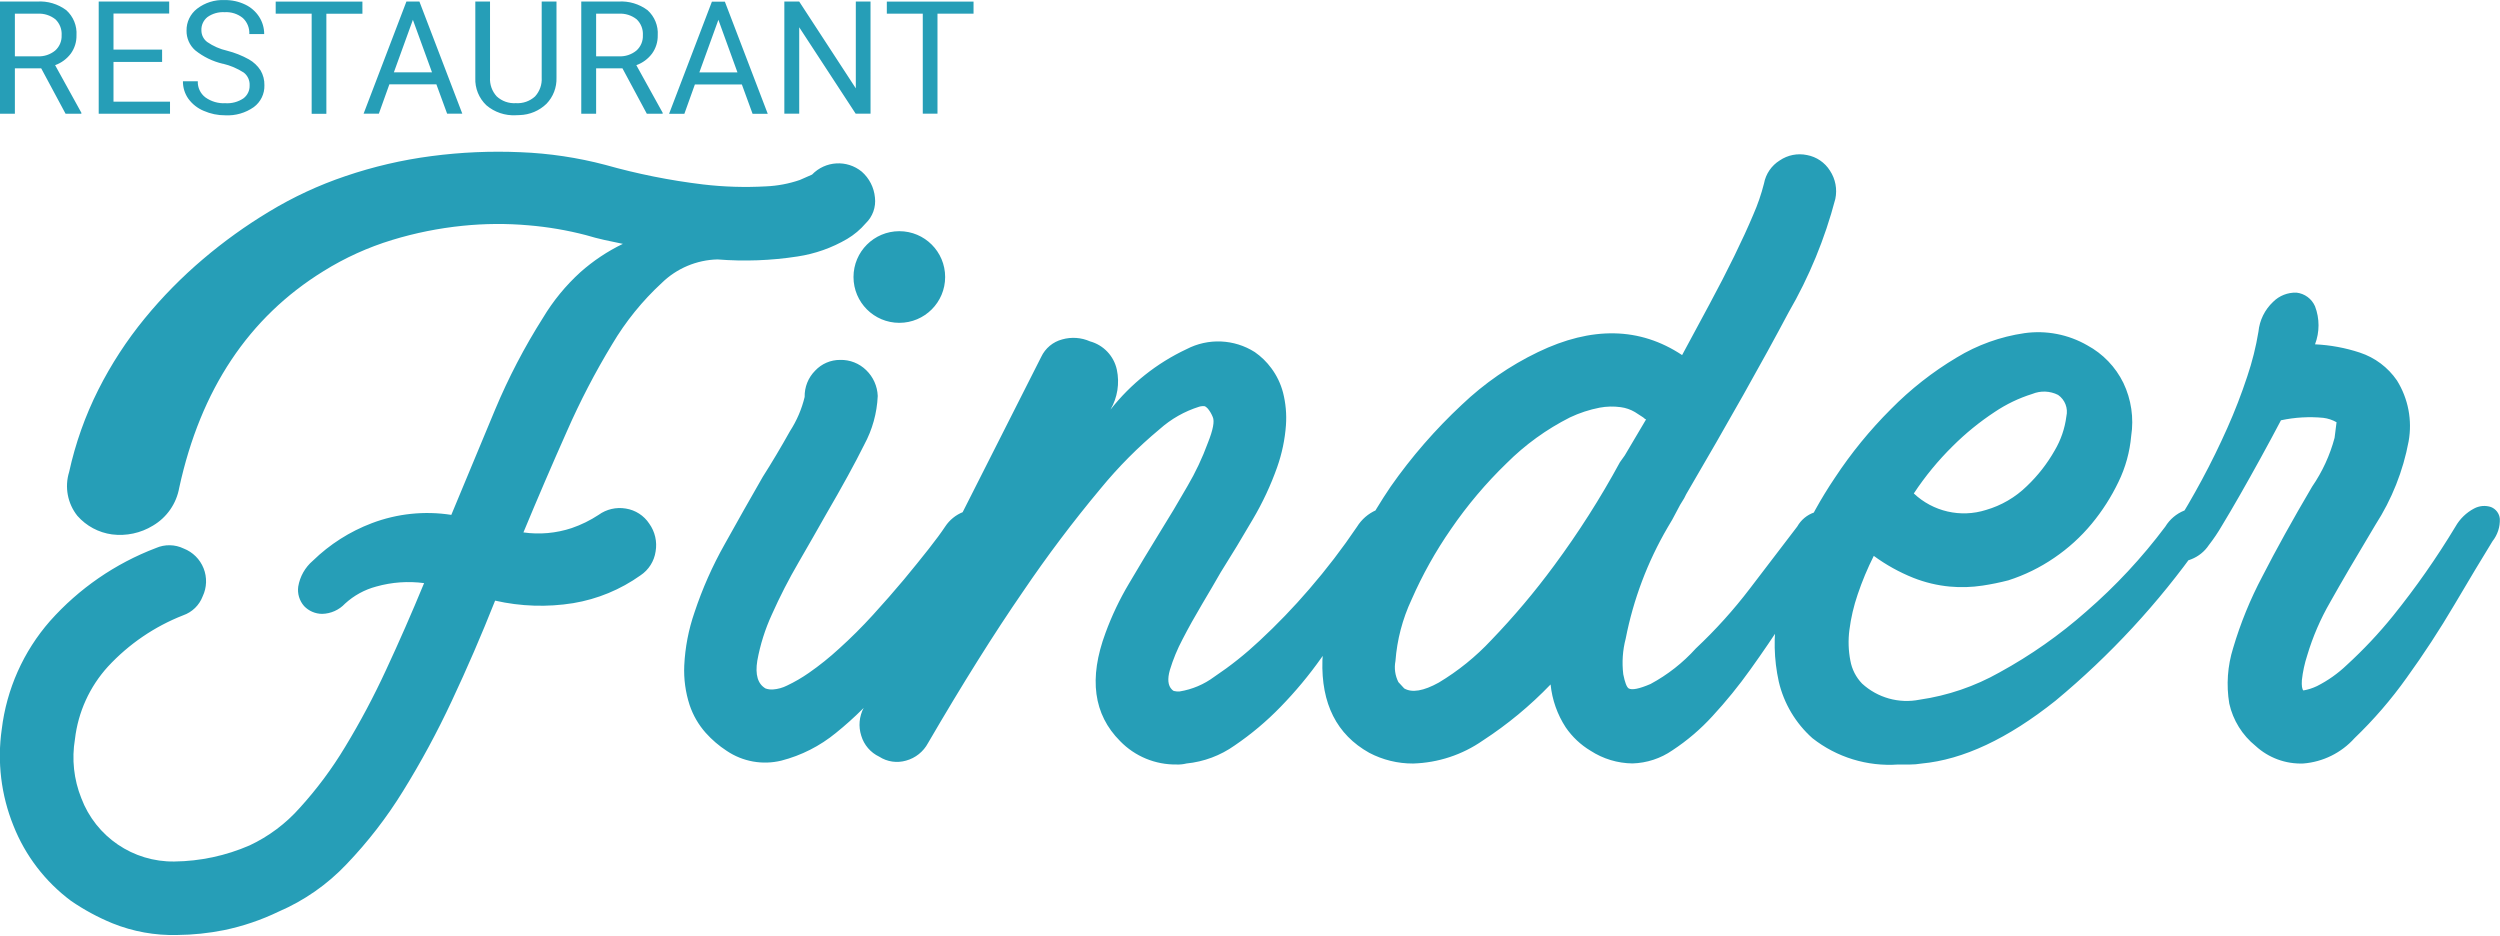
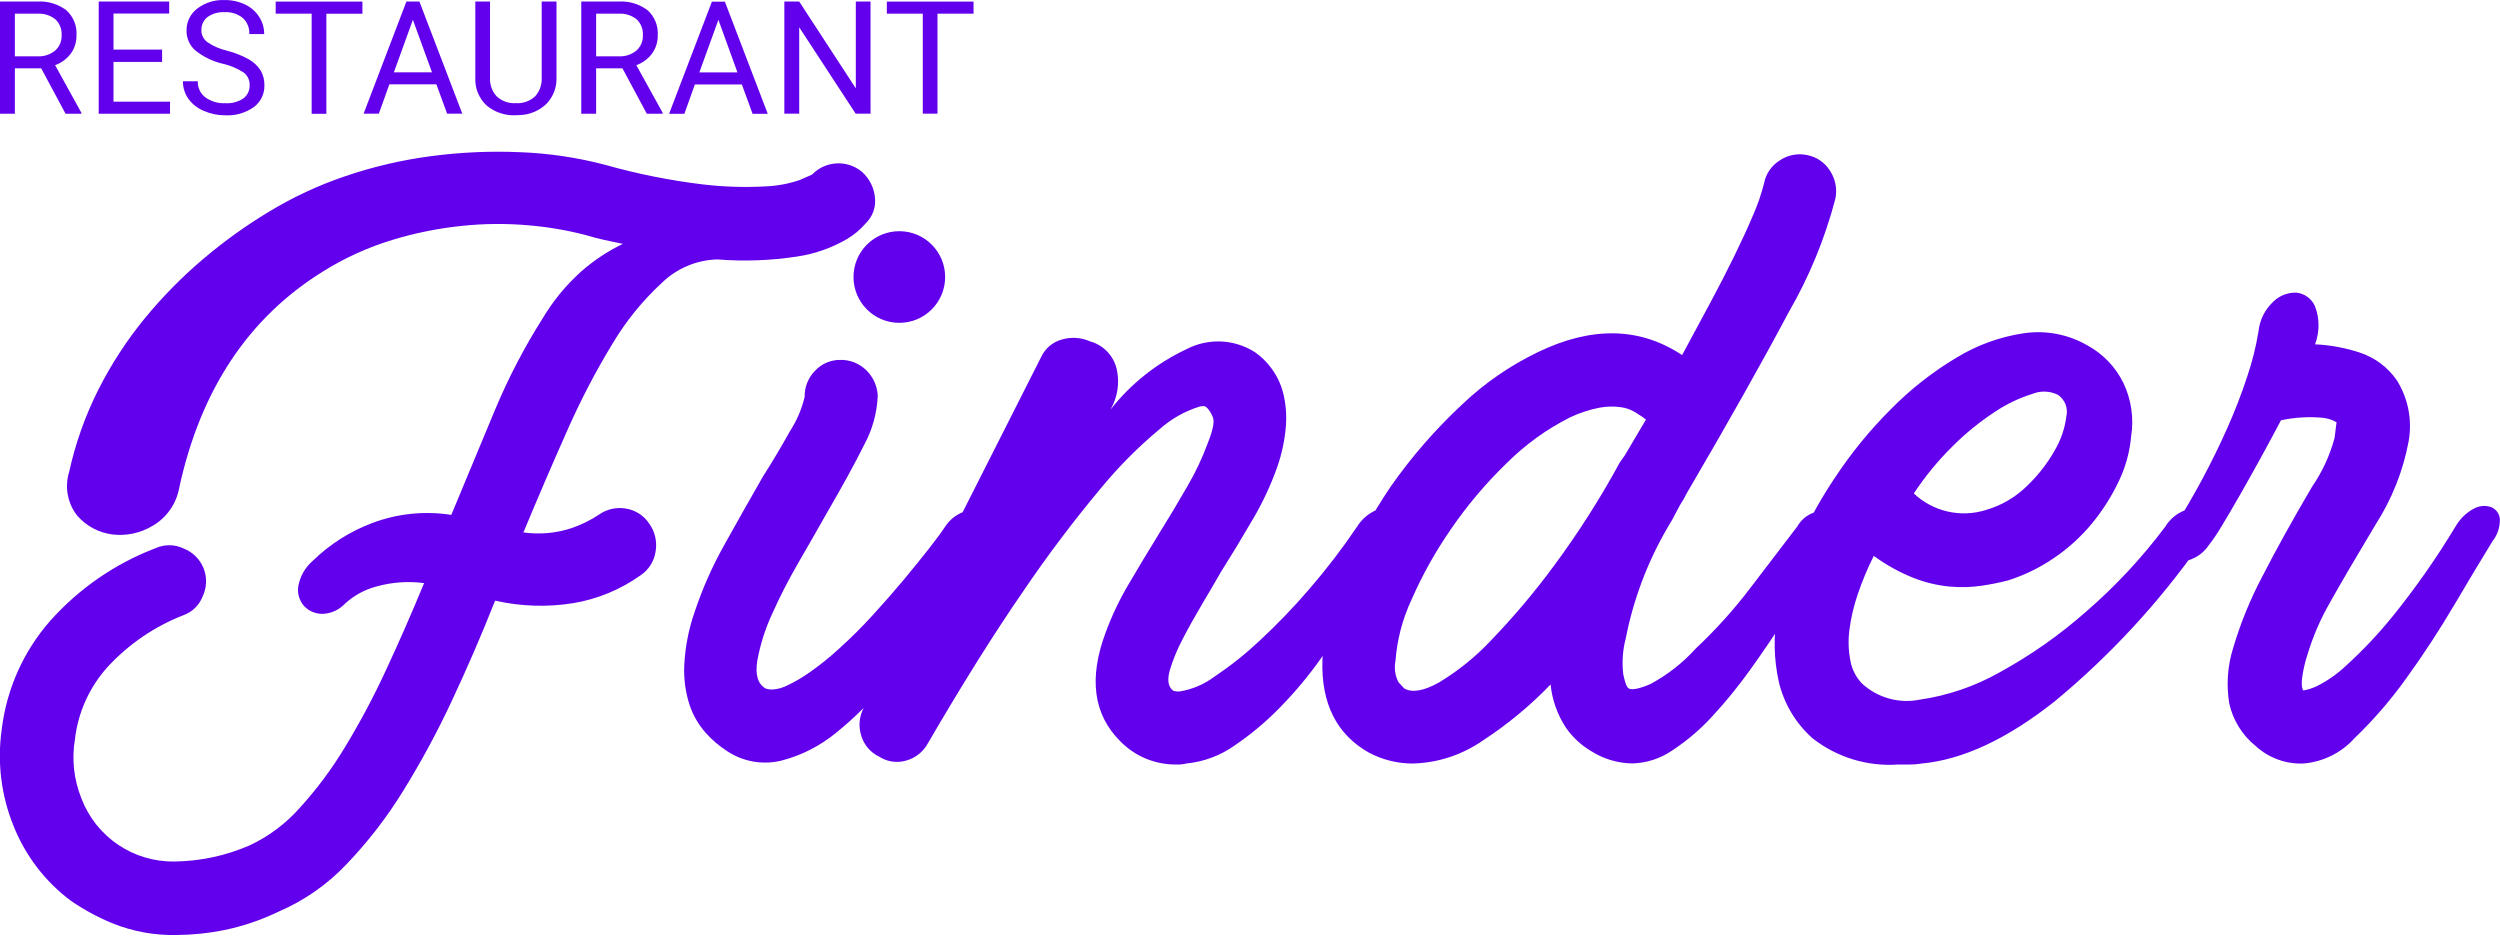
<svg xmlns="http://www.w3.org/2000/svg" width="166.4" height="62.242" viewBox="0 0 166.4 62.242">
  <g id="Grupo_29" data-name="Grupo 29" transform="translate(-97 -12.412)">
-     <path id="Caminho_993" data-name="Caminho 993" d="M3.727-4.1H1.974v3.019H.984V-8.546H3.455a2.925,2.925,0,0,1,1.94.574A2.066,2.066,0,0,1,6.075-6.3,2.009,2.009,0,0,1,5.7-5.086a2.249,2.249,0,0,1-1.048.774L6.4-1.143v.062H5.347Zm-1.753-.8H3.486a1.706,1.706,0,0,0,1.166-.38A1.285,1.285,0,0,0,5.086-6.3a1.353,1.353,0,0,0-.413-1.063,1.747,1.747,0,0,0-1.192-.375H1.974Zm9.8.374H8.538v2.645H12.3v.8H7.554V-8.546h4.691v.8H8.538v2.4h3.235Zm4.047.123A4.628,4.628,0,0,1,13.977-5.3a1.709,1.709,0,0,1-.577-1.31,1.805,1.805,0,0,1,.7-1.458,2.8,2.8,0,0,1,1.833-.577,3.058,3.058,0,0,1,1.371.3,2.255,2.255,0,0,1,.933.82,2.1,2.1,0,0,1,.331,1.143h-.989a1.365,1.365,0,0,0-.431-1.068,1.751,1.751,0,0,0-1.215-.388,1.793,1.793,0,0,0-1.136.321,1.071,1.071,0,0,0-.408.891.963.963,0,0,0,.387.773,3.8,3.8,0,0,0,1.318.578,6.113,6.113,0,0,1,1.456.577,2.209,2.209,0,0,1,.779.736,1.878,1.878,0,0,1,.254.989,1.744,1.744,0,0,1-.707,1.453,3.016,3.016,0,0,1-1.892.546,3.508,3.508,0,0,1-1.435-.295,2.416,2.416,0,0,1-1.028-.807,1.97,1.97,0,0,1-.361-1.164h.989a1.286,1.286,0,0,0,.5,1.069,2.1,2.1,0,0,0,1.335.392A1.935,1.935,0,0,0,17.184-2.1a1.032,1.032,0,0,0,.415-.866,1.014,1.014,0,0,0-.384-.848A4.433,4.433,0,0,0,15.82-4.409Zm9.286-3.332h-2.4v6.659h-.979V-7.741H19.334v-.8h5.772ZM30.03-3.035H26.9l-.7,1.953H25.185l2.85-7.464H28.9l2.855,7.464h-1.01Zm-2.83-.8h2.538L28.466-7.331ZM38.024-8.546v5.075a2.381,2.381,0,0,1-.664,1.728,2.675,2.675,0,0,1-1.787.754l-.261.01a2.794,2.794,0,0,1-1.953-.661,2.365,2.365,0,0,1-.738-1.82V-8.546H33.6v5.055a1.707,1.707,0,0,0,.446,1.259,1.714,1.714,0,0,0,1.271.449,1.726,1.726,0,0,0,1.279-.446,1.7,1.7,0,0,0,.443-1.256v-5.06ZM42.415-4.1H40.662v3.019h-.989V-8.546h2.471a2.925,2.925,0,0,1,1.94.574A2.066,2.066,0,0,1,44.763-6.3a2.009,2.009,0,0,1-.377,1.215,2.249,2.249,0,0,1-1.048.774l1.753,3.168v.062H44.035Zm-1.753-.8h1.512a1.706,1.706,0,0,0,1.166-.38A1.285,1.285,0,0,0,43.774-6.3a1.353,1.353,0,0,0-.413-1.063,1.747,1.747,0,0,0-1.192-.375H40.662Zm9.7,1.871H47.236l-.7,1.953H45.519l2.85-7.464h.861l2.855,7.464h-1.01Zm-2.83-.8h2.538L48.8-7.331ZM58.927-1.082h-.989L54.18-6.834v5.752H53.19V-8.546h.989l3.768,5.778V-8.546h.979Zm6.856-6.659h-2.4v6.659h-.979V-7.741H60.011v-.8h5.772Z" transform="translate(96.016 21.061)" fill="#269eb7" />
-     <path id="Caminho_994" data-name="Caminho 994" d="M20.869,33.644a11.435,11.435,0,0,1,3.926-2.5,10.4,10.4,0,0,1,5.289-.552L33,23.585a41.012,41.012,0,0,1,3.18-6.1,13.48,13.48,0,0,1,2.5-3.05,12.354,12.354,0,0,1,2.823-1.882q-.649-.13-1.233-.26t-1.233-.324a22.673,22.673,0,0,0-3.8-.649,23.2,23.2,0,0,0-4.413.032,24.515,24.515,0,0,0-4.673.941,19.263,19.263,0,0,0-4.575,2.077q-7.463,4.608-9.6,14.407a3.662,3.662,0,0,1-1.752,2.531,4.2,4.2,0,0,1-2.726.584,3.739,3.739,0,0,1-2.3-1.233,3.174,3.174,0,0,1-.552-2.92,23.251,23.251,0,0,1,1.947-5.484,25.826,25.826,0,0,1,3.083-4.737,30.627,30.627,0,0,1,3.894-3.959,33.323,33.323,0,0,1,4.38-3.147,25.558,25.558,0,0,1,5.094-2.369,29.642,29.642,0,0,1,5.711-1.33,34.028,34.028,0,0,1,5.938-.26,26.114,26.114,0,0,1,5.646.844,42.583,42.583,0,0,0,6.49,1.3,24.178,24.178,0,0,0,4.186.13A7.958,7.958,0,0,0,53.284,8.3q.681-.292.811-.357a2.444,2.444,0,0,1,3.31-.195,2.61,2.61,0,0,1,.876,1.72,2.043,2.043,0,0,1-.617,1.72,4.917,4.917,0,0,1-1.233,1.038,9.266,9.266,0,0,1-3.31,1.168,22.9,22.9,0,0,1-5.321.195,5.506,5.506,0,0,0-3.7,1.558,18.143,18.143,0,0,0-3.31,4.088,49.707,49.707,0,0,0-3.018,5.808q-1.46,3.277-2.888,6.717A7.057,7.057,0,0,0,38.1,31.47a7.952,7.952,0,0,0,1.785-.876,2.4,2.4,0,0,1,1.817-.422,2.291,2.291,0,0,1,1.558,1.006,2.452,2.452,0,0,1,.422,1.85,2.309,2.309,0,0,1-1.006,1.59,10.776,10.776,0,0,1-4.478,1.85A13.641,13.641,0,0,1,33,36.3q-1.363,3.439-2.888,6.684a57.827,57.827,0,0,1-3.245,6,29.02,29.02,0,0,1-3.764,4.867,13.642,13.642,0,0,1-4.51,3.147,15.687,15.687,0,0,1-3.634,1.233,16.578,16.578,0,0,1-3.115.324,10.761,10.761,0,0,1-4.316-.779,14.778,14.778,0,0,1-2.758-1.493,11.524,11.524,0,0,1-3.829-5,12.431,12.431,0,0,1-.779-6.425,13.356,13.356,0,0,1,3.212-7.2A18,18,0,0,1,10.421,32.8a2.212,2.212,0,0,1,1.85.032,2.339,2.339,0,0,1,1.265,3.18,2.144,2.144,0,0,1-1.3,1.265,13.543,13.543,0,0,0-5,3.407A8.65,8.65,0,0,0,5.034,45.52a7.3,7.3,0,0,0,.422,3.926,6.519,6.519,0,0,0,6.2,4.218,12.932,12.932,0,0,0,5-1.071,10.312,10.312,0,0,0,3.342-2.5,25.674,25.674,0,0,0,3.018-4.056,51.413,51.413,0,0,0,2.726-5.127q1.3-2.791,2.531-5.776a7.9,7.9,0,0,0-3.18.227A4.967,4.967,0,0,0,23.01,36.5a2.152,2.152,0,0,1-1.525.681,1.67,1.67,0,0,1-1.2-.519,1.624,1.624,0,0,1-.389-1.3A2.888,2.888,0,0,1,20.869,33.644ZM48.417,46.3a7,7,0,0,1-1.4-1.2,5.338,5.338,0,0,1-1.071-1.85,7.435,7.435,0,0,1-.357-2.628,12.616,12.616,0,0,1,.681-3.537,25.661,25.661,0,0,1,2.012-4.543q1.3-2.336,2.531-4.478.909-1.428,1.817-3.05a7.365,7.365,0,0,0,.973-2.271,2.4,2.4,0,0,1,.7-1.752,2.262,2.262,0,0,1,1.666-.714,2.392,2.392,0,0,1,1.729.681,2.519,2.519,0,0,1,.769,1.72,7.487,7.487,0,0,1-.9,3.245q-.9,1.817-2.562,4.673-.768,1.363-1.8,3.147a35.935,35.935,0,0,0-1.781,3.472,12.827,12.827,0,0,0-.973,3.083q-.227,1.4.552,1.85a1.229,1.229,0,0,0,.487.065,2.48,2.48,0,0,0,.941-.26,10.109,10.109,0,0,0,1.453-.844,18.9,18.9,0,0,0,2.021-1.622q1.153-1.038,2.247-2.239T60.2,34.909q.941-1.136,1.655-2.044t1.1-1.493a2.549,2.549,0,0,1,1.2-.973,1.393,1.393,0,0,1,1.071.032,1.03,1.03,0,0,1,.552.811,1.855,1.855,0,0,1-.487,1.363,16.153,16.153,0,0,0-1.168,1.882q-.844,1.493-2.142,3.375t-2.914,3.861A22.141,22.141,0,0,1,55.69,45.1a9.436,9.436,0,0,1-3.641,1.85A4.568,4.568,0,0,1,48.417,46.3Zm14.537-31.54a3.05,3.05,0,1,1-6.1,0,3.05,3.05,0,1,1,6.1,0ZM78.367,47.207A5.128,5.128,0,0,1,74.6,45.65q-2.661-2.661-.973-7.2a19.52,19.52,0,0,1,1.558-3.277q.973-1.655,2.012-3.342.973-1.558,1.882-3.147a17.761,17.761,0,0,0,1.363-2.888q.519-1.3.324-1.72a2.126,2.126,0,0,0-.324-.552.923.923,0,0,0-.195-.162.906.906,0,0,0-.389.032,7.158,7.158,0,0,0-2.628,1.493A29.375,29.375,0,0,0,73.3,28.842a85.685,85.685,0,0,0-5.159,6.847q-2.888,4.186-6.327,10.091a2.365,2.365,0,0,1-1.46,1.168,2.17,2.17,0,0,1-1.785-.26,2.257,2.257,0,0,1-1.2-1.4,2.4,2.4,0,0,1,.162-1.85L69.346,20.081a2.145,2.145,0,0,1,1.4-1.168,2.727,2.727,0,0,1,1.85.13,2.5,2.5,0,0,1,1.785,1.882,3.74,3.74,0,0,1-.422,2.661,14.01,14.01,0,0,1,5.062-4.024,4.55,4.55,0,0,1,4.543.195,4.659,4.659,0,0,1,1.1,1.071,4.713,4.713,0,0,1,.779,1.622,6.841,6.841,0,0,1,.195,2.174,10.739,10.739,0,0,1-.584,2.791,19.848,19.848,0,0,1-1.622,3.472q-1.038,1.785-2.142,3.537-.519.909-1.233,2.109t-1.3,2.336a11.426,11.426,0,0,0-.844,2.044q-.26.909.13,1.3a.508.508,0,0,0,.13.1,1.273,1.273,0,0,0,.389.032,5.271,5.271,0,0,0,2.3-.973,23.485,23.485,0,0,0,3.018-2.4,42.443,42.443,0,0,0,3.31-3.439,43.833,43.833,0,0,0,3.18-4.153,2.835,2.835,0,0,1,1.265-1.1,1.314,1.314,0,0,1,1.1-.032,1,1,0,0,1,.487.844,2.269,2.269,0,0,1-.519,1.46q-.195.324-.844,1.493t-1.622,2.726Q89.269,38.316,88,40.1a27.042,27.042,0,0,1-2.726,3.277,19.571,19.571,0,0,1-3.05,2.563,6.686,6.686,0,0,1-3.212,1.2A2.277,2.277,0,0,1,78.367,47.207ZM94.1,47.142a6.2,6.2,0,0,1-2.92-.714q-3.245-1.817-3.115-6.165a15.887,15.887,0,0,1,1.265-5.451,33.794,33.794,0,0,1,3.277-6.1,34.58,34.58,0,0,1,4.737-5.451,19.8,19.8,0,0,1,5.062-3.5q5.386-2.6,9.6.195l1.817-3.375q.909-1.687,1.655-3.212t1.265-2.758a13.24,13.24,0,0,0,.714-2.077A2.3,2.3,0,0,1,118.505,7a2.359,2.359,0,0,1,1.817-.357,2.3,2.3,0,0,1,1.525,1.038,2.48,2.48,0,0,1,.357,1.882,30.509,30.509,0,0,1-3.115,7.56q-2.6,4.9-6.814,12.1l-.13.26a8.488,8.488,0,0,0-.519.909q-.26.519-.584,1.038a23.666,23.666,0,0,0-2.791,7.4,6.369,6.369,0,0,0-.162,2.369q.162.811.357.941.324.195,1.46-.292a11.231,11.231,0,0,0,3.018-2.369,32.4,32.4,0,0,0,3.6-3.991q1.72-2.239,3.147-4.121a2.071,2.071,0,0,1,1.136-.941,1.392,1.392,0,0,1,1.038.065,1.12,1.12,0,0,1,.552.779,1.755,1.755,0,0,1-.389,1.33,20.182,20.182,0,0,0-1.33,1.979q-.811,1.33-1.85,2.953t-2.271,3.342a31.6,31.6,0,0,1-2.531,3.115,14.034,14.034,0,0,1-2.661,2.271,4.918,4.918,0,0,1-2.661.876,5.241,5.241,0,0,1-2.791-.844,5.325,5.325,0,0,1-1.655-1.558,6.418,6.418,0,0,1-1.006-2.855,25.651,25.651,0,0,1-4.51,3.732A8.559,8.559,0,0,1,94.1,47.142Zm15.51-22.908q-.065,0-.195-.13-.195-.13-.552-.357a2.524,2.524,0,0,0-.941-.324,4.389,4.389,0,0,0-1.4.032,8.314,8.314,0,0,0-1.979.649,16.449,16.449,0,0,0-4.218,3.05,28.539,28.539,0,0,0-3.7,4.38,27.838,27.838,0,0,0-2.628,4.7,11.707,11.707,0,0,0-1.071,4.088,2.186,2.186,0,0,0,.195,1.4q.26.292.389.422.779.454,2.3-.389A16.136,16.136,0,0,0,99.3,38.933a49.379,49.379,0,0,0,4.186-4.965,58.288,58.288,0,0,0,4.38-6.879l.324-.454ZM126.39,47.207a8.277,8.277,0,0,1-5.711-1.752,7.254,7.254,0,0,1-2.239-3.764,11.657,11.657,0,0,1-.1-4.51,19.247,19.247,0,0,1,1.428-4.7,28.027,28.027,0,0,1,2.4-4.348,28.988,28.988,0,0,1,3.732-4.575,21.829,21.829,0,0,1,4.381-3.439,11.993,11.993,0,0,1,4.51-1.622,6.555,6.555,0,0,1,4.186.811,5.691,5.691,0,0,1,2.4,2.5,6.051,6.051,0,0,1,.519,3.537,8.7,8.7,0,0,1-.844,3.05,13.577,13.577,0,0,1-1.785,2.791,11.931,11.931,0,0,1-2.5,2.271,11.742,11.742,0,0,1-3.05,1.493A16.834,16.834,0,0,1,132,35.3a8.971,8.971,0,0,1-2.174.065,8.832,8.832,0,0,1-2.434-.584,11.965,11.965,0,0,1-2.628-1.46,19.6,19.6,0,0,0-1.071,2.563,11.949,11.949,0,0,0-.552,2.369,6.381,6.381,0,0,0,.065,2.044,2.939,2.939,0,0,0,.779,1.525,4.394,4.394,0,0,0,3.829,1.071,15.247,15.247,0,0,0,5.321-1.817,31.725,31.725,0,0,0,5.776-4.056,36.148,36.148,0,0,0,5.257-5.646,2.619,2.619,0,0,1,1.265-1.071,1.379,1.379,0,0,1,1.1,0,1,1,0,0,1,.487.844,2.164,2.164,0,0,1-.584,1.46,53.708,53.708,0,0,1-9.572,10.351q-4.77,3.8-8.923,4.186a4.729,4.729,0,0,1-.779.065Zm1.038-18.041a4.862,4.862,0,0,0,4.8,1.1,6.442,6.442,0,0,0,2.726-1.59,10.223,10.223,0,0,0,1.85-2.369,5.918,5.918,0,0,0,.779-2.271,1.363,1.363,0,0,0-.552-1.428,2.066,2.066,0,0,0-1.72-.065,9.622,9.622,0,0,0-2.5,1.2,17.893,17.893,0,0,0-2.791,2.271A19.524,19.524,0,0,0,127.428,29.166Zm17.36,2.206q.909-1.428,1.817-3.115t1.687-3.439a36.1,36.1,0,0,0,1.33-3.439,18.725,18.725,0,0,0,.746-2.985,3.142,3.142,0,0,1,.973-1.979A2.1,2.1,0,0,1,152.9,15.8a1.529,1.529,0,0,1,1.233.909,3.547,3.547,0,0,1,0,2.531,11.159,11.159,0,0,1,2.985.552,4.818,4.818,0,0,1,2.466,1.85,5.751,5.751,0,0,1,.779,4.056,15.49,15.49,0,0,1-2.206,5.549q-1.947,3.245-3.018,5.159a16.451,16.451,0,0,0-1.525,3.537,8.228,8.228,0,0,0-.357,1.655q-.032.552.1.681a3.483,3.483,0,0,0,.909-.292,8.236,8.236,0,0,0,1.979-1.4,30.037,30.037,0,0,0,3.083-3.277,53.436,53.436,0,0,0,4.153-5.938,3.065,3.065,0,0,1,1.233-1.2,1.428,1.428,0,0,1,1.136-.1.936.936,0,0,1,.584.779,2.263,2.263,0,0,1-.487,1.493q-1.038,1.687-2.531,4.218t-3.18,4.867a28.392,28.392,0,0,1-3.472,4.024,5.134,5.134,0,0,1-3.407,1.687,4.436,4.436,0,0,1-3.18-1.168,5.037,5.037,0,0,1-1.752-2.823,7.965,7.965,0,0,1,.26-3.7,25.8,25.8,0,0,1,1.947-4.77q1.363-2.661,3.31-5.97a10.5,10.5,0,0,0,1.493-3.245q.13-.973.13-1.038a2.353,2.353,0,0,0-.876-.292,9.257,9.257,0,0,0-2.823.162q-.649,1.233-1.363,2.531t-1.363,2.434q-.649,1.136-1.2,2.044a11.628,11.628,0,0,1-.876,1.3,2.49,2.49,0,0,1-1.168.941,1.5,1.5,0,0,1-1.1.032.854.854,0,0,1-.519-.746A2.429,2.429,0,0,1,144.788,31.373Z" transform="translate(96.955 16.09)" fill="#269eb7" />
+     <path id="Caminho_993" data-name="Caminho 993" d="M3.727-4.1H1.974v3.019H.984V-8.546H3.455a2.925,2.925,0,0,1,1.94.574A2.066,2.066,0,0,1,6.075-6.3,2.009,2.009,0,0,1,5.7-5.086a2.249,2.249,0,0,1-1.048.774L6.4-1.143v.062H5.347Zm-1.753-.8H3.486a1.706,1.706,0,0,0,1.166-.38A1.285,1.285,0,0,0,5.086-6.3a1.353,1.353,0,0,0-.413-1.063,1.747,1.747,0,0,0-1.192-.375H1.974Zm9.8.374H8.538v2.645H12.3v.8H7.554V-8.546h4.691v.8H8.538v2.4h3.235Zm4.047.123A4.628,4.628,0,0,1,13.977-5.3a1.709,1.709,0,0,1-.577-1.31,1.805,1.805,0,0,1,.7-1.458,2.8,2.8,0,0,1,1.833-.577,3.058,3.058,0,0,1,1.371.3,2.255,2.255,0,0,1,.933.82,2.1,2.1,0,0,1,.331,1.143h-.989a1.365,1.365,0,0,0-.431-1.068,1.751,1.751,0,0,0-1.215-.388,1.793,1.793,0,0,0-1.136.321,1.071,1.071,0,0,0-.408.891.963.963,0,0,0,.387.773,3.8,3.8,0,0,0,1.318.578,6.113,6.113,0,0,1,1.456.577,2.209,2.209,0,0,1,.779.736,1.878,1.878,0,0,1,.254.989,1.744,1.744,0,0,1-.707,1.453,3.016,3.016,0,0,1-1.892.546,3.508,3.508,0,0,1-1.435-.295,2.416,2.416,0,0,1-1.028-.807,1.97,1.97,0,0,1-.361-1.164h.989a1.286,1.286,0,0,0,.5,1.069,2.1,2.1,0,0,0,1.335.392A1.935,1.935,0,0,0,17.184-2.1a1.032,1.032,0,0,0,.415-.866,1.014,1.014,0,0,0-.384-.848A4.433,4.433,0,0,0,15.82-4.409Zm9.286-3.332h-2.4v6.659h-.979V-7.741H19.334v-.8h5.772ZM30.03-3.035H26.9l-.7,1.953H25.185l2.85-7.464H28.9l2.855,7.464h-1.01Zm-2.83-.8h2.538L28.466-7.331ZM38.024-8.546v5.075a2.381,2.381,0,0,1-.664,1.728,2.675,2.675,0,0,1-1.787.754l-.261.01a2.794,2.794,0,0,1-1.953-.661,2.365,2.365,0,0,1-.738-1.82V-8.546H33.6v5.055a1.707,1.707,0,0,0,.446,1.259,1.714,1.714,0,0,0,1.271.449,1.726,1.726,0,0,0,1.279-.446,1.7,1.7,0,0,0,.443-1.256v-5.06ZM42.415-4.1H40.662v3.019h-.989V-8.546h2.471a2.925,2.925,0,0,1,1.94.574A2.066,2.066,0,0,1,44.763-6.3a2.009,2.009,0,0,1-.377,1.215,2.249,2.249,0,0,1-1.048.774l1.753,3.168v.062H44.035Zm-1.753-.8h1.512a1.706,1.706,0,0,0,1.166-.38A1.285,1.285,0,0,0,43.774-6.3a1.353,1.353,0,0,0-.413-1.063,1.747,1.747,0,0,0-1.192-.375H40.662Zm9.7,1.871H47.236l-.7,1.953H45.519l2.85-7.464h.861l2.855,7.464h-1.01Zm-2.83-.8h2.538L48.8-7.331ZM58.927-1.082h-.989L54.18-6.834v5.752H53.19V-8.546h.989l3.768,5.778V-8.546h.979Zm6.856-6.659h-2.4v6.659h-.979V-7.741H60.011v-.8h5.772Z" transform="translate(96.016 21.061)" fill="#6200ee" />
+     <path id="Caminho_994" data-name="Caminho 994" d="M20.869,33.644a11.435,11.435,0,0,1,3.926-2.5,10.4,10.4,0,0,1,5.289-.552L33,23.585a41.012,41.012,0,0,1,3.18-6.1,13.48,13.48,0,0,1,2.5-3.05,12.354,12.354,0,0,1,2.823-1.882q-.649-.13-1.233-.26t-1.233-.324a22.673,22.673,0,0,0-3.8-.649,23.2,23.2,0,0,0-4.413.032,24.515,24.515,0,0,0-4.673.941,19.263,19.263,0,0,0-4.575,2.077q-7.463,4.608-9.6,14.407a3.662,3.662,0,0,1-1.752,2.531,4.2,4.2,0,0,1-2.726.584,3.739,3.739,0,0,1-2.3-1.233,3.174,3.174,0,0,1-.552-2.92,23.251,23.251,0,0,1,1.947-5.484,25.826,25.826,0,0,1,3.083-4.737,30.627,30.627,0,0,1,3.894-3.959,33.323,33.323,0,0,1,4.38-3.147,25.558,25.558,0,0,1,5.094-2.369,29.642,29.642,0,0,1,5.711-1.33,34.028,34.028,0,0,1,5.938-.26,26.114,26.114,0,0,1,5.646.844,42.583,42.583,0,0,0,6.49,1.3,24.178,24.178,0,0,0,4.186.13A7.958,7.958,0,0,0,53.284,8.3q.681-.292.811-.357a2.444,2.444,0,0,1,3.31-.195,2.61,2.61,0,0,1,.876,1.72,2.043,2.043,0,0,1-.617,1.72,4.917,4.917,0,0,1-1.233,1.038,9.266,9.266,0,0,1-3.31,1.168,22.9,22.9,0,0,1-5.321.195,5.506,5.506,0,0,0-3.7,1.558,18.143,18.143,0,0,0-3.31,4.088,49.707,49.707,0,0,0-3.018,5.808q-1.46,3.277-2.888,6.717A7.057,7.057,0,0,0,38.1,31.47a7.952,7.952,0,0,0,1.785-.876,2.4,2.4,0,0,1,1.817-.422,2.291,2.291,0,0,1,1.558,1.006,2.452,2.452,0,0,1,.422,1.85,2.309,2.309,0,0,1-1.006,1.59,10.776,10.776,0,0,1-4.478,1.85A13.641,13.641,0,0,1,33,36.3q-1.363,3.439-2.888,6.684a57.827,57.827,0,0,1-3.245,6,29.02,29.02,0,0,1-3.764,4.867,13.642,13.642,0,0,1-4.51,3.147,15.687,15.687,0,0,1-3.634,1.233,16.578,16.578,0,0,1-3.115.324,10.761,10.761,0,0,1-4.316-.779,14.778,14.778,0,0,1-2.758-1.493,11.524,11.524,0,0,1-3.829-5,12.431,12.431,0,0,1-.779-6.425,13.356,13.356,0,0,1,3.212-7.2A18,18,0,0,1,10.421,32.8a2.212,2.212,0,0,1,1.85.032,2.339,2.339,0,0,1,1.265,3.18,2.144,2.144,0,0,1-1.3,1.265,13.543,13.543,0,0,0-5,3.407A8.65,8.65,0,0,0,5.034,45.52a7.3,7.3,0,0,0,.422,3.926,6.519,6.519,0,0,0,6.2,4.218,12.932,12.932,0,0,0,5-1.071,10.312,10.312,0,0,0,3.342-2.5,25.674,25.674,0,0,0,3.018-4.056,51.413,51.413,0,0,0,2.726-5.127q1.3-2.791,2.531-5.776a7.9,7.9,0,0,0-3.18.227A4.967,4.967,0,0,0,23.01,36.5a2.152,2.152,0,0,1-1.525.681,1.67,1.67,0,0,1-1.2-.519,1.624,1.624,0,0,1-.389-1.3A2.888,2.888,0,0,1,20.869,33.644ZM48.417,46.3a7,7,0,0,1-1.4-1.2,5.338,5.338,0,0,1-1.071-1.85,7.435,7.435,0,0,1-.357-2.628,12.616,12.616,0,0,1,.681-3.537,25.661,25.661,0,0,1,2.012-4.543q1.3-2.336,2.531-4.478.909-1.428,1.817-3.05a7.365,7.365,0,0,0,.973-2.271,2.4,2.4,0,0,1,.7-1.752,2.262,2.262,0,0,1,1.666-.714,2.392,2.392,0,0,1,1.729.681,2.519,2.519,0,0,1,.769,1.72,7.487,7.487,0,0,1-.9,3.245q-.9,1.817-2.562,4.673-.768,1.363-1.8,3.147a35.935,35.935,0,0,0-1.781,3.472,12.827,12.827,0,0,0-.973,3.083q-.227,1.4.552,1.85a1.229,1.229,0,0,0,.487.065,2.48,2.48,0,0,0,.941-.26,10.109,10.109,0,0,0,1.453-.844,18.9,18.9,0,0,0,2.021-1.622q1.153-1.038,2.247-2.239T60.2,34.909q.941-1.136,1.655-2.044t1.1-1.493a2.549,2.549,0,0,1,1.2-.973,1.393,1.393,0,0,1,1.071.032,1.03,1.03,0,0,1,.552.811,1.855,1.855,0,0,1-.487,1.363,16.153,16.153,0,0,0-1.168,1.882q-.844,1.493-2.142,3.375t-2.914,3.861A22.141,22.141,0,0,1,55.69,45.1a9.436,9.436,0,0,1-3.641,1.85A4.568,4.568,0,0,1,48.417,46.3Zm14.537-31.54a3.05,3.05,0,1,1-6.1,0,3.05,3.05,0,1,1,6.1,0ZM78.367,47.207A5.128,5.128,0,0,1,74.6,45.65q-2.661-2.661-.973-7.2a19.52,19.52,0,0,1,1.558-3.277q.973-1.655,2.012-3.342.973-1.558,1.882-3.147a17.761,17.761,0,0,0,1.363-2.888q.519-1.3.324-1.72a2.126,2.126,0,0,0-.324-.552.923.923,0,0,0-.195-.162.906.906,0,0,0-.389.032,7.158,7.158,0,0,0-2.628,1.493A29.375,29.375,0,0,0,73.3,28.842a85.685,85.685,0,0,0-5.159,6.847q-2.888,4.186-6.327,10.091a2.365,2.365,0,0,1-1.46,1.168,2.17,2.17,0,0,1-1.785-.26,2.257,2.257,0,0,1-1.2-1.4,2.4,2.4,0,0,1,.162-1.85L69.346,20.081a2.145,2.145,0,0,1,1.4-1.168,2.727,2.727,0,0,1,1.85.13,2.5,2.5,0,0,1,1.785,1.882,3.74,3.74,0,0,1-.422,2.661,14.01,14.01,0,0,1,5.062-4.024,4.55,4.55,0,0,1,4.543.195,4.659,4.659,0,0,1,1.1,1.071,4.713,4.713,0,0,1,.779,1.622,6.841,6.841,0,0,1,.195,2.174,10.739,10.739,0,0,1-.584,2.791,19.848,19.848,0,0,1-1.622,3.472q-1.038,1.785-2.142,3.537-.519.909-1.233,2.109t-1.3,2.336a11.426,11.426,0,0,0-.844,2.044q-.26.909.13,1.3a.508.508,0,0,0,.13.1,1.273,1.273,0,0,0,.389.032,5.271,5.271,0,0,0,2.3-.973,23.485,23.485,0,0,0,3.018-2.4,42.443,42.443,0,0,0,3.31-3.439,43.833,43.833,0,0,0,3.18-4.153,2.835,2.835,0,0,1,1.265-1.1,1.314,1.314,0,0,1,1.1-.032,1,1,0,0,1,.487.844,2.269,2.269,0,0,1-.519,1.46q-.195.324-.844,1.493t-1.622,2.726Q89.269,38.316,88,40.1a27.042,27.042,0,0,1-2.726,3.277,19.571,19.571,0,0,1-3.05,2.563,6.686,6.686,0,0,1-3.212,1.2A2.277,2.277,0,0,1,78.367,47.207ZM94.1,47.142a6.2,6.2,0,0,1-2.92-.714q-3.245-1.817-3.115-6.165a15.887,15.887,0,0,1,1.265-5.451,33.794,33.794,0,0,1,3.277-6.1,34.58,34.58,0,0,1,4.737-5.451,19.8,19.8,0,0,1,5.062-3.5q5.386-2.6,9.6.195l1.817-3.375q.909-1.687,1.655-3.212t1.265-2.758a13.24,13.24,0,0,0,.714-2.077A2.3,2.3,0,0,1,118.505,7a2.359,2.359,0,0,1,1.817-.357,2.3,2.3,0,0,1,1.525,1.038,2.48,2.48,0,0,1,.357,1.882,30.509,30.509,0,0,1-3.115,7.56q-2.6,4.9-6.814,12.1l-.13.26a8.488,8.488,0,0,0-.519.909q-.26.519-.584,1.038a23.666,23.666,0,0,0-2.791,7.4,6.369,6.369,0,0,0-.162,2.369q.162.811.357.941.324.195,1.46-.292a11.231,11.231,0,0,0,3.018-2.369,32.4,32.4,0,0,0,3.6-3.991q1.72-2.239,3.147-4.121a2.071,2.071,0,0,1,1.136-.941,1.392,1.392,0,0,1,1.038.065,1.12,1.12,0,0,1,.552.779,1.755,1.755,0,0,1-.389,1.33,20.182,20.182,0,0,0-1.33,1.979q-.811,1.33-1.85,2.953t-2.271,3.342a31.6,31.6,0,0,1-2.531,3.115,14.034,14.034,0,0,1-2.661,2.271,4.918,4.918,0,0,1-2.661.876,5.241,5.241,0,0,1-2.791-.844,5.325,5.325,0,0,1-1.655-1.558,6.418,6.418,0,0,1-1.006-2.855,25.651,25.651,0,0,1-4.51,3.732A8.559,8.559,0,0,1,94.1,47.142Zm15.51-22.908q-.065,0-.195-.13-.195-.13-.552-.357a2.524,2.524,0,0,0-.941-.324,4.389,4.389,0,0,0-1.4.032,8.314,8.314,0,0,0-1.979.649,16.449,16.449,0,0,0-4.218,3.05,28.539,28.539,0,0,0-3.7,4.38,27.838,27.838,0,0,0-2.628,4.7,11.707,11.707,0,0,0-1.071,4.088,2.186,2.186,0,0,0,.195,1.4q.26.292.389.422.779.454,2.3-.389A16.136,16.136,0,0,0,99.3,38.933a49.379,49.379,0,0,0,4.186-4.965,58.288,58.288,0,0,0,4.38-6.879l.324-.454ZM126.39,47.207a8.277,8.277,0,0,1-5.711-1.752,7.254,7.254,0,0,1-2.239-3.764,11.657,11.657,0,0,1-.1-4.51,19.247,19.247,0,0,1,1.428-4.7,28.027,28.027,0,0,1,2.4-4.348,28.988,28.988,0,0,1,3.732-4.575,21.829,21.829,0,0,1,4.381-3.439,11.993,11.993,0,0,1,4.51-1.622,6.555,6.555,0,0,1,4.186.811,5.691,5.691,0,0,1,2.4,2.5,6.051,6.051,0,0,1,.519,3.537,8.7,8.7,0,0,1-.844,3.05,13.577,13.577,0,0,1-1.785,2.791,11.931,11.931,0,0,1-2.5,2.271,11.742,11.742,0,0,1-3.05,1.493A16.834,16.834,0,0,1,132,35.3a8.971,8.971,0,0,1-2.174.065,8.832,8.832,0,0,1-2.434-.584,11.965,11.965,0,0,1-2.628-1.46,19.6,19.6,0,0,0-1.071,2.563,11.949,11.949,0,0,0-.552,2.369,6.381,6.381,0,0,0,.065,2.044,2.939,2.939,0,0,0,.779,1.525,4.394,4.394,0,0,0,3.829,1.071,15.247,15.247,0,0,0,5.321-1.817,31.725,31.725,0,0,0,5.776-4.056,36.148,36.148,0,0,0,5.257-5.646,2.619,2.619,0,0,1,1.265-1.071,1.379,1.379,0,0,1,1.1,0,1,1,0,0,1,.487.844,2.164,2.164,0,0,1-.584,1.46,53.708,53.708,0,0,1-9.572,10.351q-4.77,3.8-8.923,4.186a4.729,4.729,0,0,1-.779.065Zm1.038-18.041a4.862,4.862,0,0,0,4.8,1.1,6.442,6.442,0,0,0,2.726-1.59,10.223,10.223,0,0,0,1.85-2.369,5.918,5.918,0,0,0,.779-2.271,1.363,1.363,0,0,0-.552-1.428,2.066,2.066,0,0,0-1.72-.065,9.622,9.622,0,0,0-2.5,1.2,17.893,17.893,0,0,0-2.791,2.271A19.524,19.524,0,0,0,127.428,29.166Zm17.36,2.206q.909-1.428,1.817-3.115t1.687-3.439a36.1,36.1,0,0,0,1.33-3.439,18.725,18.725,0,0,0,.746-2.985,3.142,3.142,0,0,1,.973-1.979A2.1,2.1,0,0,1,152.9,15.8a1.529,1.529,0,0,1,1.233.909,3.547,3.547,0,0,1,0,2.531,11.159,11.159,0,0,1,2.985.552,4.818,4.818,0,0,1,2.466,1.85,5.751,5.751,0,0,1,.779,4.056,15.49,15.49,0,0,1-2.206,5.549q-1.947,3.245-3.018,5.159a16.451,16.451,0,0,0-1.525,3.537,8.228,8.228,0,0,0-.357,1.655q-.032.552.1.681a3.483,3.483,0,0,0,.909-.292,8.236,8.236,0,0,0,1.979-1.4,30.037,30.037,0,0,0,3.083-3.277,53.436,53.436,0,0,0,4.153-5.938,3.065,3.065,0,0,1,1.233-1.2,1.428,1.428,0,0,1,1.136-.1.936.936,0,0,1,.584.779,2.263,2.263,0,0,1-.487,1.493q-1.038,1.687-2.531,4.218t-3.18,4.867a28.392,28.392,0,0,1-3.472,4.024,5.134,5.134,0,0,1-3.407,1.687,4.436,4.436,0,0,1-3.18-1.168,5.037,5.037,0,0,1-1.752-2.823,7.965,7.965,0,0,1,.26-3.7,25.8,25.8,0,0,1,1.947-4.77q1.363-2.661,3.31-5.97a10.5,10.5,0,0,0,1.493-3.245q.13-.973.13-1.038a2.353,2.353,0,0,0-.876-.292,9.257,9.257,0,0,0-2.823.162q-.649,1.233-1.363,2.531t-1.363,2.434q-.649,1.136-1.2,2.044a11.628,11.628,0,0,1-.876,1.3,2.49,2.49,0,0,1-1.168.941,1.5,1.5,0,0,1-1.1.032.854.854,0,0,1-.519-.746A2.429,2.429,0,0,1,144.788,31.373Z" transform="translate(96.955 16.09)" fill="#6200ee" />
  </g>
</svg>
